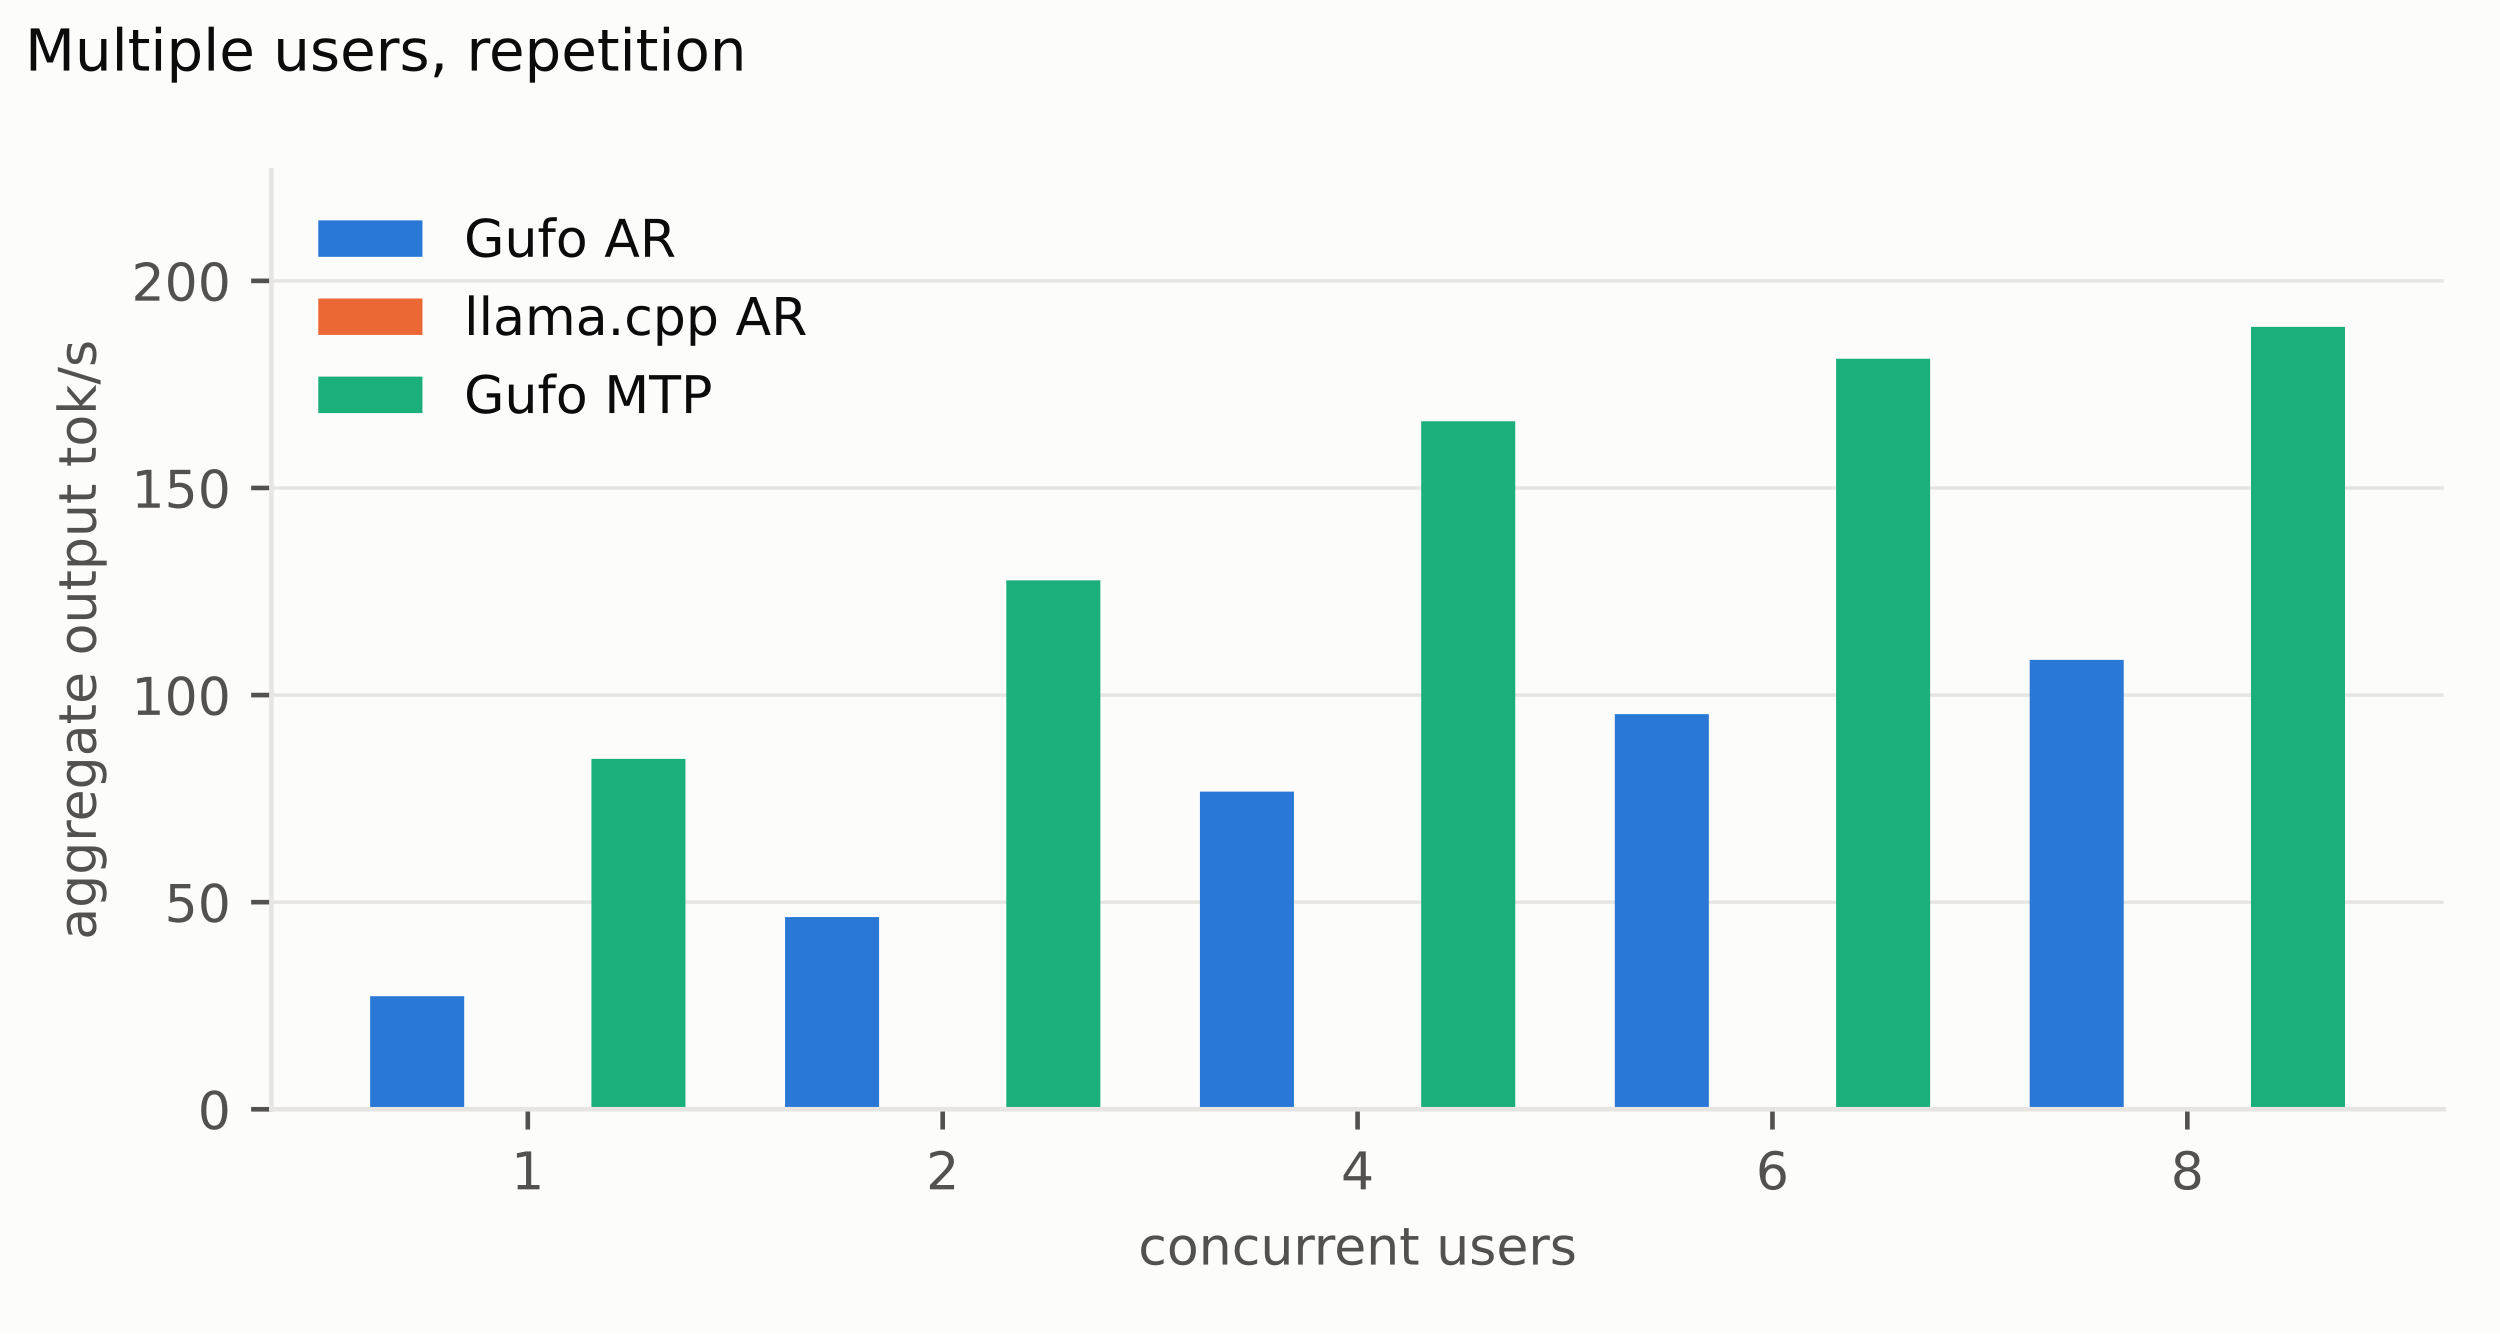
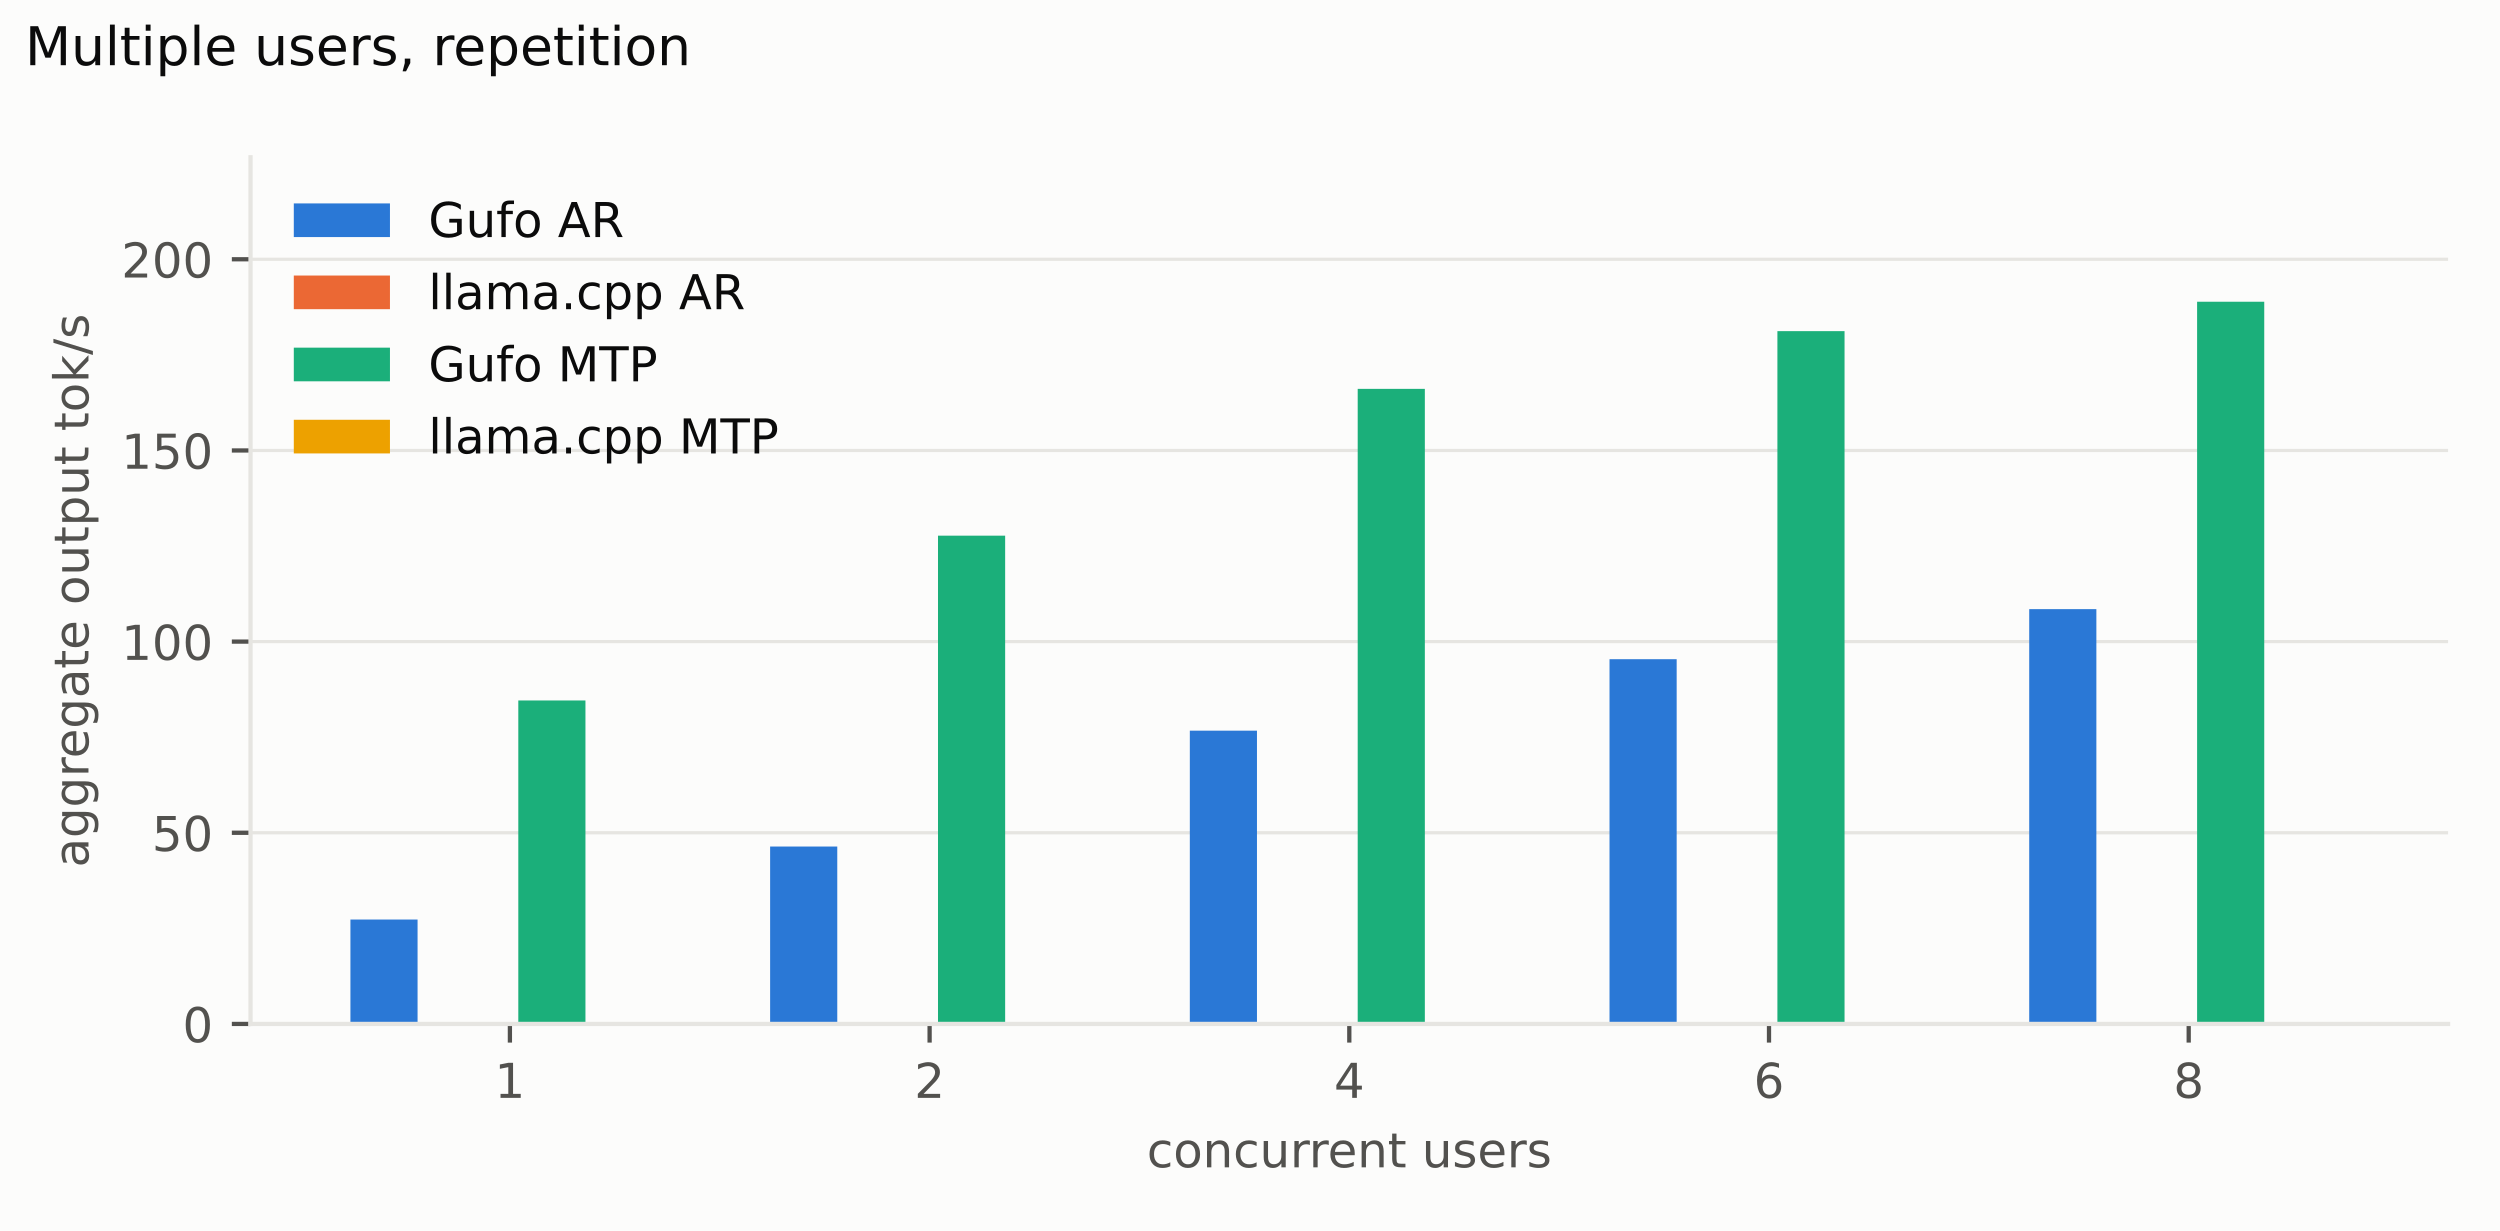
- <svg xmlns="http://www.w3.org/2000/svg" xmlns:xlink="http://www.w3.org/1999/xlink" width="432pt" height="230.4pt" viewBox="0 0 432 230.4" version="1.1">
+ <svg xmlns="http://www.w3.org/2000/svg" xmlns:xlink="http://www.w3.org/1999/xlink" width="468pt" height="230.4pt" viewBox="0 0 468 230.4" version="1.1">
  <defs>
    <style type="text/css">*{stroke-linejoin: round; stroke-linecap: butt}</style>
  </defs>
  <g id="figure_1">
    <g id="patch_1">
-       <path d="M 0 230.4  L 432 230.4  L 432 0  L 0 0  z " style="fill: #fcfcfb" />
+       <path d="M 0 230.4  L 468 230.4  L 468 0  L 0 0  z " style="fill: #fcfcfb" />
    </g>
    <g id="axes_1">
      <g id="patch_2">
-         <path d="M 46.899 191.68  L 422.28 191.68  L 422.28 29.441  L 46.899 29.441  z " style="fill: #fcfcfb" />
+         <path d="M 46.899 191.68  L 458.28 191.68  L 458.28 29.441  L 46.899 29.441  z " style="fill: #fcfcfb" />
      </g>
      <g id="matplotlib.axis_1">
        <g id="xtick_1">
          <g id="line2d_1">
            <defs>
              <path id="m1ebf051f68" d="M 0 0  L 0 3.5  " style="stroke: #52514e; stroke-width: 0.8" />
            </defs>
            <g>
-               <use xlink:href="#m1ebf051f68" x="91.205" y="191.68" style="fill: #52514e; stroke: #52514e; stroke-width: 0.8" />
+               <use xlink:href="#m1ebf051f68" x="95.454" y="191.68" style="fill: #52514e; stroke: #52514e; stroke-width: 0.8" />
            </g>
          </g>
          <g id="text_1">
-             <text style="font-size: 9px; font-family: 'DejaVu Sans', 'Bitstream Vera Sans', 'Computer Modern Sans Serif', 'Lucida Grande', 'Verdana', 'Geneva', 'Lucid', 'Arial', 'Helvetica', 'Avant Garde', sans-serif; text-anchor: middle; fill: #52514e" x="91.205" y="205.518" transform="rotate(-0 91.20525 205.5179)">1</text>
+             <text style="font-size: 9px; font-family: 'DejaVu Sans', 'Bitstream Vera Sans', 'Computer Modern Sans Serif', 'Lucida Grande', 'Verdana', 'Geneva', 'Lucid', 'Arial', 'Helvetica', 'Avant Garde', sans-serif; text-anchor: middle; fill: #52514e" x="95.454" y="205.518" transform="rotate(-0 95.4543 205.5179)">1</text>
          </g>
        </g>
        <g id="xtick_2">
          <g id="line2d_2">
            <g>
-               <use xlink:href="#m1ebf051f68" x="162.897" y="191.68" style="fill: #52514e; stroke: #52514e; stroke-width: 0.8" />
+               <use xlink:href="#m1ebf051f68" x="174.022" y="191.68" style="fill: #52514e; stroke: #52514e; stroke-width: 0.8" />
            </g>
          </g>
          <g id="text_2">
-             <text style="font-size: 9px; font-family: 'DejaVu Sans', 'Bitstream Vera Sans', 'Computer Modern Sans Serif', 'Lucida Grande', 'Verdana', 'Geneva', 'Lucid', 'Arial', 'Helvetica', 'Avant Garde', sans-serif; text-anchor: middle; fill: #52514e" x="162.897" y="205.518" transform="rotate(-0 162.8975 205.5179)">2</text>
+             <text style="font-size: 9px; font-family: 'DejaVu Sans', 'Bitstream Vera Sans', 'Computer Modern Sans Serif', 'Lucida Grande', 'Verdana', 'Geneva', 'Lucid', 'Arial', 'Helvetica', 'Avant Garde', sans-serif; text-anchor: middle; fill: #52514e" x="174.022" y="205.518" transform="rotate(-0 174.022 205.5179)">2</text>
          </g>
        </g>
        <g id="xtick_3">
          <g id="line2d_3">
            <g>
-               <use xlink:href="#m1ebf051f68" x="234.59" y="191.68" style="fill: #52514e; stroke: #52514e; stroke-width: 0.8" />
+               <use xlink:href="#m1ebf051f68" x="252.59" y="191.68" style="fill: #52514e; stroke: #52514e; stroke-width: 0.8" />
            </g>
          </g>
          <g id="text_3">
-             <text style="font-size: 9px; font-family: 'DejaVu Sans', 'Bitstream Vera Sans', 'Computer Modern Sans Serif', 'Lucida Grande', 'Verdana', 'Geneva', 'Lucid', 'Arial', 'Helvetica', 'Avant Garde', sans-serif; text-anchor: middle; fill: #52514e" x="234.59" y="205.518" transform="rotate(-0 234.5897 205.5179)">4</text>
+             <text style="font-size: 9px; font-family: 'DejaVu Sans', 'Bitstream Vera Sans', 'Computer Modern Sans Serif', 'Lucida Grande', 'Verdana', 'Geneva', 'Lucid', 'Arial', 'Helvetica', 'Avant Garde', sans-serif; text-anchor: middle; fill: #52514e" x="252.59" y="205.518" transform="rotate(-0 252.5897 205.5179)">4</text>
          </g>
        </g>
        <g id="xtick_4">
          <g id="line2d_4">
            <g>
-               <use xlink:href="#m1ebf051f68" x="306.282" y="191.68" style="fill: #52514e; stroke: #52514e; stroke-width: 0.8" />
+               <use xlink:href="#m1ebf051f68" x="331.157" y="191.68" style="fill: #52514e; stroke: #52514e; stroke-width: 0.8" />
            </g>
          </g>
          <g id="text_4">
-             <text style="font-size: 9px; font-family: 'DejaVu Sans', 'Bitstream Vera Sans', 'Computer Modern Sans Serif', 'Lucida Grande', 'Verdana', 'Geneva', 'Lucid', 'Arial', 'Helvetica', 'Avant Garde', sans-serif; text-anchor: middle; fill: #52514e" x="306.282" y="205.518" transform="rotate(-0 306.282 205.5179)">6</text>
+             <text style="font-size: 9px; font-family: 'DejaVu Sans', 'Bitstream Vera Sans', 'Computer Modern Sans Serif', 'Lucida Grande', 'Verdana', 'Geneva', 'Lucid', 'Arial', 'Helvetica', 'Avant Garde', sans-serif; text-anchor: middle; fill: #52514e" x="331.157" y="205.518" transform="rotate(-0 331.1574 205.5179)">6</text>
          </g>
        </g>
        <g id="xtick_5">
          <g id="line2d_5">
            <g>
-               <use xlink:href="#m1ebf051f68" x="377.974" y="191.68" style="fill: #52514e; stroke: #52514e; stroke-width: 0.8" />
+               <use xlink:href="#m1ebf051f68" x="409.725" y="191.68" style="fill: #52514e; stroke: #52514e; stroke-width: 0.8" />
            </g>
          </g>
          <g id="text_5">
-             <text style="font-size: 9px; font-family: 'DejaVu Sans', 'Bitstream Vera Sans', 'Computer Modern Sans Serif', 'Lucida Grande', 'Verdana', 'Geneva', 'Lucid', 'Arial', 'Helvetica', 'Avant Garde', sans-serif; text-anchor: middle; fill: #52514e" x="377.974" y="205.518" transform="rotate(-0 377.9742 205.5179)">8</text>
+             <text style="font-size: 9px; font-family: 'DejaVu Sans', 'Bitstream Vera Sans', 'Computer Modern Sans Serif', 'Lucida Grande', 'Verdana', 'Geneva', 'Lucid', 'Arial', 'Helvetica', 'Avant Garde', sans-serif; text-anchor: middle; fill: #52514e" x="409.725" y="205.518" transform="rotate(-0 409.7252 205.5179)">8</text>
          </g>
        </g>
        <g id="text_6">
-           <text style="font-size: 9px; font-family: 'DejaVu Sans', 'Bitstream Vera Sans', 'Computer Modern Sans Serif', 'Lucida Grande', 'Verdana', 'Geneva', 'Lucid', 'Arial', 'Helvetica', 'Avant Garde', sans-serif; text-anchor: middle; fill: #52514e" x="234.59" y="218.518" transform="rotate(-0 234.5897 218.5179)">concurrent users</text>
+           <text style="font-size: 9px; font-family: 'DejaVu Sans', 'Bitstream Vera Sans', 'Computer Modern Sans Serif', 'Lucida Grande', 'Verdana', 'Geneva', 'Lucid', 'Arial', 'Helvetica', 'Avant Garde', sans-serif; text-anchor: middle; fill: #52514e" x="252.59" y="218.518" transform="rotate(-0 252.5897 218.5179)">concurrent users</text>
        </g>
      </g>
      <g id="matplotlib.axis_2">
        <g id="ytick_1">
          <g id="line2d_6">
-             <path d="M 46.899 191.68  L 422.28 191.68  " clip-path="url(#p44d86c2952)" style="fill: none; stroke: #e6e5e1; stroke-width: 0.6; stroke-linecap: square" />
+             <path d="M 46.899 191.68  L 458.28 191.68  " clip-path="url(#pb5c279a9e9)" style="fill: none; stroke: #e6e5e1; stroke-width: 0.6; stroke-linecap: square" />
          </g>
          <g id="line2d_7">
            <defs>
              <path id="m680e5b1e24" d="M 0 0  L -3.5 0  " style="stroke: #52514e; stroke-width: 0.8" />
            </defs>
            <g>
              <use xlink:href="#m680e5b1e24" x="46.899" y="191.68" style="fill: #52514e; stroke: #52514e; stroke-width: 0.8" />
            </g>
          </g>
          <g id="text_7">
            <text style="font-size: 9px; font-family: 'DejaVu Sans', 'Bitstream Vera Sans', 'Computer Modern Sans Serif', 'Lucida Grande', 'Verdana', 'Geneva', 'Lucid', 'Arial', 'Helvetica', 'Avant Garde', sans-serif; text-anchor: end; fill: #52514e" x="39.899" y="195.099" transform="rotate(-0 39.89945 195.0989)">0</text>
          </g>
        </g>
        <g id="ytick_2">
          <g id="line2d_8">
-             <path d="M 46.899 155.894  L 422.28 155.894  " clip-path="url(#p44d86c2952)" style="fill: none; stroke: #e6e5e1; stroke-width: 0.6; stroke-linecap: square" />
+             <path d="M 46.899 155.894  L 458.28 155.894  " clip-path="url(#pb5c279a9e9)" style="fill: none; stroke: #e6e5e1; stroke-width: 0.6; stroke-linecap: square" />
          </g>
          <g id="line2d_9">
            <g>
              <use xlink:href="#m680e5b1e24" x="46.899" y="155.894" style="fill: #52514e; stroke: #52514e; stroke-width: 0.8" />
            </g>
          </g>
          <g id="text_8">
            <text style="font-size: 9px; font-family: 'DejaVu Sans', 'Bitstream Vera Sans', 'Computer Modern Sans Serif', 'Lucida Grande', 'Verdana', 'Geneva', 'Lucid', 'Arial', 'Helvetica', 'Avant Garde', sans-serif; text-anchor: end; fill: #52514e" x="39.899" y="159.313" transform="rotate(-0 39.89945 159.313)">50</text>
          </g>
        </g>
        <g id="ytick_3">
          <g id="line2d_10">
-             <path d="M 46.899 120.108  L 422.28 120.108  " clip-path="url(#p44d86c2952)" style="fill: none; stroke: #e6e5e1; stroke-width: 0.6; stroke-linecap: square" />
+             <path d="M 46.899 120.108  L 458.28 120.108  " clip-path="url(#pb5c279a9e9)" style="fill: none; stroke: #e6e5e1; stroke-width: 0.6; stroke-linecap: square" />
          </g>
          <g id="line2d_11">
            <g>
              <use xlink:href="#m680e5b1e24" x="46.899" y="120.108" style="fill: #52514e; stroke: #52514e; stroke-width: 0.8" />
            </g>
          </g>
          <g id="text_9">
            <text style="font-size: 9px; font-family: 'DejaVu Sans', 'Bitstream Vera Sans', 'Computer Modern Sans Serif', 'Lucida Grande', 'Verdana', 'Geneva', 'Lucid', 'Arial', 'Helvetica', 'Avant Garde', sans-serif; text-anchor: end; fill: #52514e" x="39.899" y="123.527" transform="rotate(-0 39.89945 123.527)">100</text>
          </g>
        </g>
        <g id="ytick_4">
          <g id="line2d_12">
-             <path d="M 46.899 84.322  L 422.28 84.322  " clip-path="url(#p44d86c2952)" style="fill: none; stroke: #e6e5e1; stroke-width: 0.6; stroke-linecap: square" />
+             <path d="M 46.899 84.322  L 458.28 84.322  " clip-path="url(#pb5c279a9e9)" style="fill: none; stroke: #e6e5e1; stroke-width: 0.6; stroke-linecap: square" />
          </g>
          <g id="line2d_13">
            <g>
              <use xlink:href="#m680e5b1e24" x="46.899" y="84.322" style="fill: #52514e; stroke: #52514e; stroke-width: 0.8" />
            </g>
          </g>
          <g id="text_10">
            <text style="font-size: 9px; font-family: 'DejaVu Sans', 'Bitstream Vera Sans', 'Computer Modern Sans Serif', 'Lucida Grande', 'Verdana', 'Geneva', 'Lucid', 'Arial', 'Helvetica', 'Avant Garde', sans-serif; text-anchor: end; fill: #52514e" x="39.899" y="87.741" transform="rotate(-0 39.89945 87.74107)">150</text>
          </g>
        </g>
        <g id="ytick_5">
          <g id="line2d_14">
-             <path d="M 46.899 48.536  L 422.28 48.536  " clip-path="url(#p44d86c2952)" style="fill: none; stroke: #e6e5e1; stroke-width: 0.6; stroke-linecap: square" />
+             <path d="M 46.899 48.536  L 458.28 48.536  " clip-path="url(#pb5c279a9e9)" style="fill: none; stroke: #e6e5e1; stroke-width: 0.6; stroke-linecap: square" />
          </g>
          <g id="line2d_15">
            <g>
              <use xlink:href="#m680e5b1e24" x="46.899" y="48.536" style="fill: #52514e; stroke: #52514e; stroke-width: 0.8" />
            </g>
          </g>
          <g id="text_11">
            <text style="font-size: 9px; font-family: 'DejaVu Sans', 'Bitstream Vera Sans', 'Computer Modern Sans Serif', 'Lucida Grande', 'Verdana', 'Geneva', 'Lucid', 'Arial', 'Helvetica', 'Avant Garde', sans-serif; text-anchor: end; fill: #52514e" x="39.899" y="51.955" transform="rotate(-0 39.89945 51.95511)">200</text>
          </g>
        </g>
        <g id="text_12">
          <text style="font-size: 9px; font-family: 'DejaVu Sans', 'Bitstream Vera Sans', 'Computer Modern Sans Serif', 'Lucida Grande', 'Verdana', 'Geneva', 'Lucid', 'Arial', 'Helvetica', 'Avant Garde', sans-serif; text-anchor: middle; fill: #52514e" x="16.559" y="110.56" transform="rotate(-90 16.55859 110.5604)">aggregate output tok/s</text>
        </g>
      </g>
      <g id="patch_3">
-         <path d="M 63.962 191.68  L 80.212 191.68  L 80.212 172.141  L 63.962 172.141  z " clip-path="url(#p44d86c2952)" style="fill: #2a78d6" />
+         <path d="M 65.599 191.68  L 78.169 191.68  L 78.169 172.141  L 65.599 172.141  z " clip-path="url(#pb5c279a9e9)" style="fill: #2a78d6" />
      </g>
      <g id="patch_4">
-         <path d="M 135.654 191.68  L 151.905 191.68  L 151.905 158.471  L 135.654 158.471  z " clip-path="url(#p44d86c2952)" style="fill: #2a78d6" />
+         <path d="M 144.166 191.68  L 156.737 191.68  L 156.737 158.471  L 144.166 158.471  z " clip-path="url(#pb5c279a9e9)" style="fill: #2a78d6" />
      </g>
      <g id="patch_5">
-         <path d="M 207.347 191.68  L 223.597 191.68  L 223.597 136.784  L 207.347 136.784  z " clip-path="url(#p44d86c2952)" style="fill: #2a78d6" />
+         <path d="M 222.734 191.68  L 235.305 191.68  L 235.305 136.784  L 222.734 136.784  z " clip-path="url(#pb5c279a9e9)" style="fill: #2a78d6" />
      </g>
      <g id="patch_6">
-         <path d="M 279.039 191.68  L 295.289 191.68  L 295.289 123.4  L 279.039 123.4  z " clip-path="url(#p44d86c2952)" style="fill: #2a78d6" />
+         <path d="M 301.302 191.68  L 313.873 191.68  L 313.873 123.4  L 301.302 123.4  z " clip-path="url(#pb5c279a9e9)" style="fill: #2a78d6" />
      </g>
      <g id="patch_7">
-         <path d="M 350.731 191.68  L 366.981 191.68  L 366.981 114.024  L 350.731 114.024  z " clip-path="url(#p44d86c2952)" style="fill: #2a78d6" />
+         <path d="M 379.869 191.68  L 392.44 191.68  L 392.44 114.024  L 379.869 114.024  z " clip-path="url(#pb5c279a9e9)" style="fill: #2a78d6" />
      </g>
      <g id="patch_8">
-         <path d="M 83.08 191.68  L 99.33 191.68  L 99.33 191.68  L 83.08 191.68  z " clip-path="url(#p44d86c2952)" style="fill: #eb6834" />
+         <path d="M 81.312 191.68  L 93.883 191.68  L 93.883 191.68  L 81.312 191.68  z " clip-path="url(#pb5c279a9e9)" style="fill: #eb6834" />
      </g>
      <g id="patch_9">
-         <path d="M 154.772 191.68  L 171.023 191.68  L 171.023 191.68  L 154.772 191.68  z " clip-path="url(#p44d86c2952)" style="fill: #eb6834" />
+         <path d="M 159.88 191.68  L 172.451 191.68  L 172.451 191.68  L 159.88 191.68  z " clip-path="url(#pb5c279a9e9)" style="fill: #eb6834" />
      </g>
      <g id="patch_10">
-         <path d="M 226.465 191.68  L 242.715 191.68  L 242.715 191.68  L 226.465 191.68  z " clip-path="url(#p44d86c2952)" style="fill: #eb6834" />
+         <path d="M 238.448 191.68  L 251.018 191.68  L 251.018 191.68  L 238.448 191.68  z " clip-path="url(#pb5c279a9e9)" style="fill: #eb6834" />
      </g>
      <g id="patch_11">
-         <path d="M 298.157 191.68  L 314.407 191.68  L 314.407 191.68  L 298.157 191.68  z " clip-path="url(#p44d86c2952)" style="fill: #eb6834" />
+         <path d="M 317.015 191.68  L 329.586 191.68  L 329.586 191.68  L 317.015 191.68  z " clip-path="url(#pb5c279a9e9)" style="fill: #eb6834" />
      </g>
      <g id="patch_12">
-         <path d="M 369.849 191.68  L 386.099 191.68  L 386.099 191.68  L 369.849 191.68  z " clip-path="url(#p44d86c2952)" style="fill: #eb6834" />
+         <path d="M 395.583 191.68  L 408.154 191.68  L 408.154 191.68  L 395.583 191.68  z " clip-path="url(#pb5c279a9e9)" style="fill: #eb6834" />
      </g>
      <g id="patch_13">
-         <path d="M 102.198 191.68  L 118.448 191.68  L 118.448 131.13  L 102.198 131.13  z " clip-path="url(#p44d86c2952)" style="fill: #1baf7a" />
+         <path d="M 97.026 191.68  L 109.596 191.68  L 109.596 131.13  L 97.026 131.13  z " clip-path="url(#pb5c279a9e9)" style="fill: #1baf7a" />
      </g>
      <g id="patch_14">
-         <path d="M 173.89 191.68  L 190.141 191.68  L 190.141 100.283  L 173.89 100.283  z " clip-path="url(#p44d86c2952)" style="fill: #1baf7a" />
+         <path d="M 175.593 191.68  L 188.164 191.68  L 188.164 100.283  L 175.593 100.283  z " clip-path="url(#pb5c279a9e9)" style="fill: #1baf7a" />
      </g>
      <g id="patch_15">
-         <path d="M 245.583 191.68  L 261.833 191.68  L 261.833 72.799  L 245.583 72.799  z " clip-path="url(#p44d86c2952)" style="fill: #1baf7a" />
+         <path d="M 254.161 191.68  L 266.732 191.68  L 266.732 72.799  L 254.161 72.799  z " clip-path="url(#pb5c279a9e9)" style="fill: #1baf7a" />
      </g>
      <g id="patch_16">
-         <path d="M 317.275 191.68  L 333.525 191.68  L 333.525 61.992  L 317.275 61.992  z " clip-path="url(#p44d86c2952)" style="fill: #1baf7a" />
+         <path d="M 332.729 191.68  L 345.3 191.68  L 345.3 61.992  L 332.729 61.992  z " clip-path="url(#pb5c279a9e9)" style="fill: #1baf7a" />
      </g>
      <g id="patch_17">
-         <path d="M 388.967 191.68  L 405.217 191.68  L 405.217 56.481  L 388.967 56.481  z " clip-path="url(#p44d86c2952)" style="fill: #1baf7a" />
+         <path d="M 411.297 191.68  L 423.867 191.68  L 423.867 56.481  L 411.297 56.481  z " clip-path="url(#pb5c279a9e9)" style="fill: #1baf7a" />
      </g>
      <g id="patch_18">
+         <path d="M 112.739 191.68  L 125.31 191.68  L 125.31 191.68  L 112.739 191.68  z " clip-path="url(#pb5c279a9e9)" style="fill: #eda100" />
+       </g>
+       <g id="patch_19">
+         <path d="M 191.307 191.68  L 203.878 191.68  L 203.878 191.68  L 191.307 191.68  z " clip-path="url(#pb5c279a9e9)" style="fill: #eda100" />
+       </g>
+       <g id="patch_20">
+         <path d="M 269.875 191.68  L 282.445 191.68  L 282.445 191.68  L 269.875 191.68  z " clip-path="url(#pb5c279a9e9)" style="fill: #eda100" />
+       </g>
+       <g id="patch_21">
+         <path d="M 348.442 191.68  L 361.013 191.68  L 361.013 191.68  L 348.442 191.68  z " clip-path="url(#pb5c279a9e9)" style="fill: #eda100" />
+       </g>
+       <g id="patch_22">
+         <path d="M 427.01 191.68  L 439.581 191.68  L 439.581 191.68  L 427.01 191.68  z " clip-path="url(#pb5c279a9e9)" style="fill: #eda100" />
+       </g>
+       <g id="patch_23">
        <path d="M 46.899 191.68  L 46.899 29.441  " style="fill: none; stroke: #e6e5e1; stroke-width: 0.8; stroke-linejoin: miter; stroke-linecap: square" />
      </g>
-       <g id="patch_19">
-         <path d="M 46.899 191.68  L 422.28 191.68  " style="fill: none; stroke: #e6e5e1; stroke-width: 0.8; stroke-linejoin: miter; stroke-linecap: square" />
+       <g id="patch_24">
+         <path d="M 46.899 191.68  L 458.28 191.68  " style="fill: none; stroke: #e6e5e1; stroke-width: 0.8; stroke-linejoin: miter; stroke-linecap: square" />
      </g>
      <g id="legend_1">
-         <g id="patch_20">
+         <g id="patch_25">
          <path d="M 54.999 44.379  L 72.999 44.379  L 72.999 38.079  L 54.999 38.079  z " style="fill: #2a78d6" />
        </g>
        <g id="text_13">
          <text style="font-size: 9px; font-family: 'DejaVu Sans', 'Bitstream Vera Sans', 'Computer Modern Sans Serif', 'Lucida Grande', 'Verdana', 'Geneva', 'Lucid', 'Arial', 'Helvetica', 'Avant Garde', sans-serif; text-anchor: start; fill: #0b0b0b" x="80.199" y="44.379" transform="rotate(-0 80.19945 44.37938)">Gufo AR</text>
        </g>
-         <g id="patch_21">
+         <g id="patch_26">
          <path d="M 54.999 57.88  L 72.999 57.88  L 72.999 51.58  L 54.999 51.58  z " style="fill: #eb6834" />
        </g>
        <g id="text_14">
          <text style="font-size: 9px; font-family: 'DejaVu Sans', 'Bitstream Vera Sans', 'Computer Modern Sans Serif', 'Lucida Grande', 'Verdana', 'Geneva', 'Lucid', 'Arial', 'Helvetica', 'Avant Garde', sans-serif; text-anchor: start; fill: #0b0b0b" x="80.199" y="57.88" transform="rotate(-0 80.19945 57.88008)">llama.cpp AR</text>
        </g>
-         <g id="patch_22">
+         <g id="patch_27">
          <path d="M 54.999 71.381  L 72.999 71.381  L 72.999 65.081  L 54.999 65.081  z " style="fill: #1baf7a" />
        </g>
        <g id="text_15">
          <text style="font-size: 9px; font-family: 'DejaVu Sans', 'Bitstream Vera Sans', 'Computer Modern Sans Serif', 'Lucida Grande', 'Verdana', 'Geneva', 'Lucid', 'Arial', 'Helvetica', 'Avant Garde', sans-serif; text-anchor: start; fill: #0b0b0b" x="80.199" y="71.381" transform="rotate(-0 80.19945 71.38078)">Gufo MTP</text>
        </g>
+         <g id="patch_28">
+           <path d="M 54.999 84.881  L 72.999 84.881  L 72.999 78.581  L 54.999 78.581  z " style="fill: #eda100" />
+         </g>
+         <g id="text_16">
+           <text style="font-size: 9px; font-family: 'DejaVu Sans', 'Bitstream Vera Sans', 'Computer Modern Sans Serif', 'Lucida Grande', 'Verdana', 'Geneva', 'Lucid', 'Arial', 'Helvetica', 'Avant Garde', sans-serif; text-anchor: start; fill: #0b0b0b" x="80.199" y="84.881" transform="rotate(-0 80.19945 84.88148)">llama.cpp MTP</text>
+         </g>
      </g>
    </g>
-     <g id="text_16">
-       <text style="font-size: 10px; font-family: 'DejaVu Sans', 'Bitstream Vera Sans', 'Computer Modern Sans Serif', 'Lucida Grande', 'Verdana', 'Geneva', 'Lucid', 'Arial', 'Helvetica', 'Avant Garde', sans-serif; text-anchor: start; fill: #0b0b0b" x="4.32" y="12.206" transform="rotate(-0 4.32 12.20644)">Multiple users, repetition</text>
+     <g id="text_17">
+       <text style="font-size: 10px; font-family: 'DejaVu Sans', 'Bitstream Vera Sans', 'Computer Modern Sans Serif', 'Lucida Grande', 'Verdana', 'Geneva', 'Lucid', 'Arial', 'Helvetica', 'Avant Garde', sans-serif; text-anchor: start; fill: #0b0b0b" x="4.68" y="12.206" transform="rotate(-0 4.68 12.20644)">Multiple users, repetition</text>
    </g>
  </g>
  <defs>
-     <clipPath id="p44d86c2952">
-       <rect x="46.899" y="29.441" width="375.381" height="162.239" />
+     <clipPath id="pb5c279a9e9">
+       <rect x="46.899" y="29.441" width="411.381" height="162.239" />
    </clipPath>
  </defs>
</svg>
